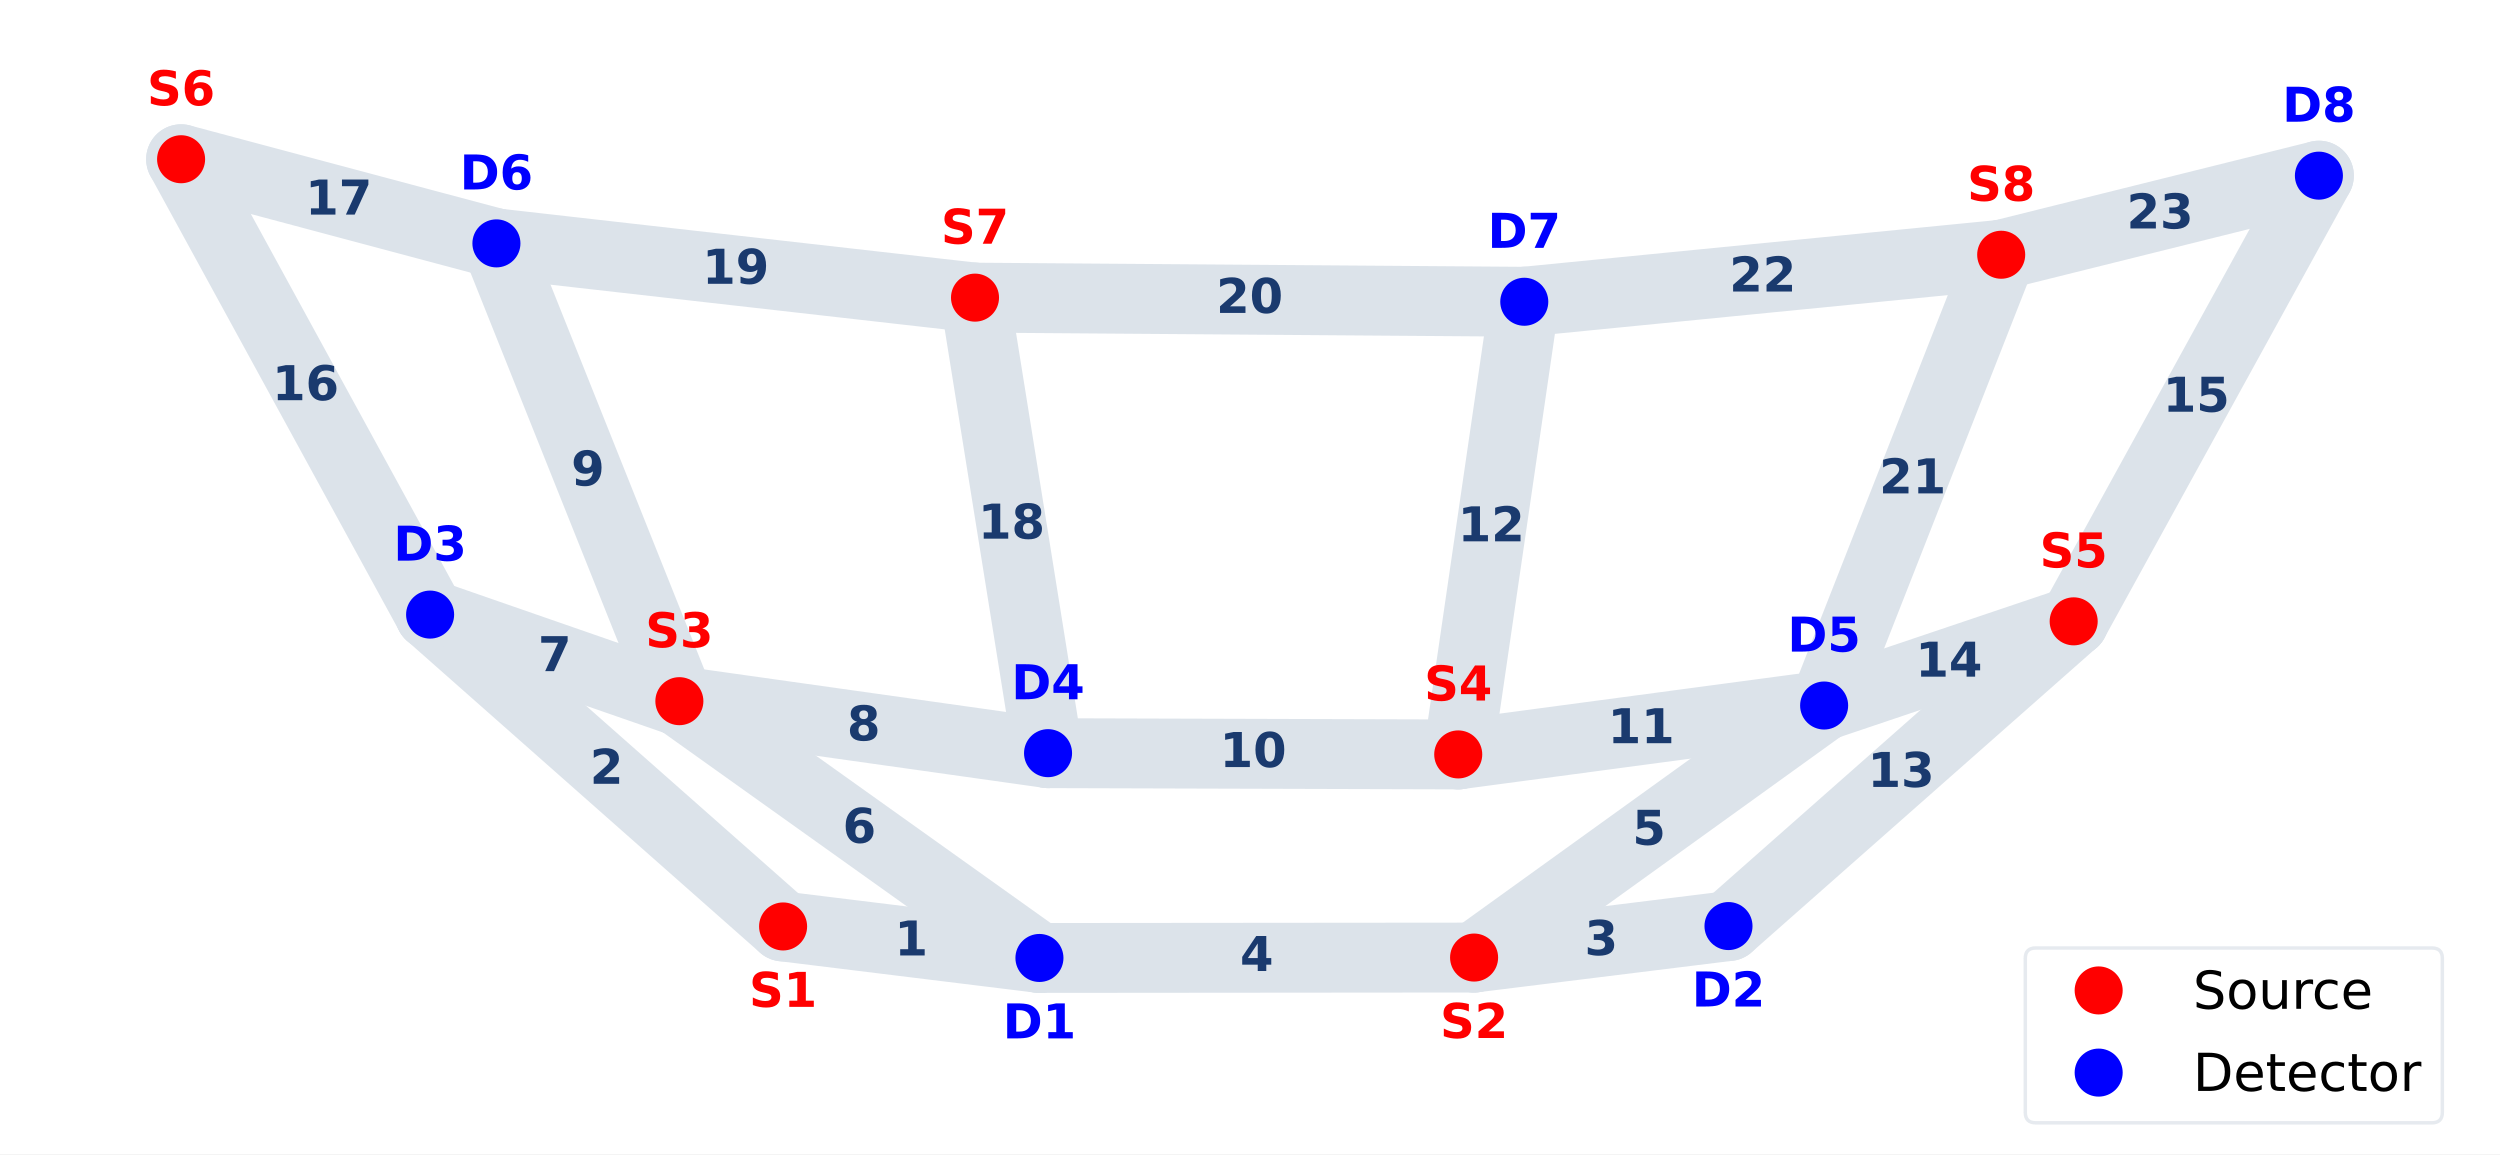
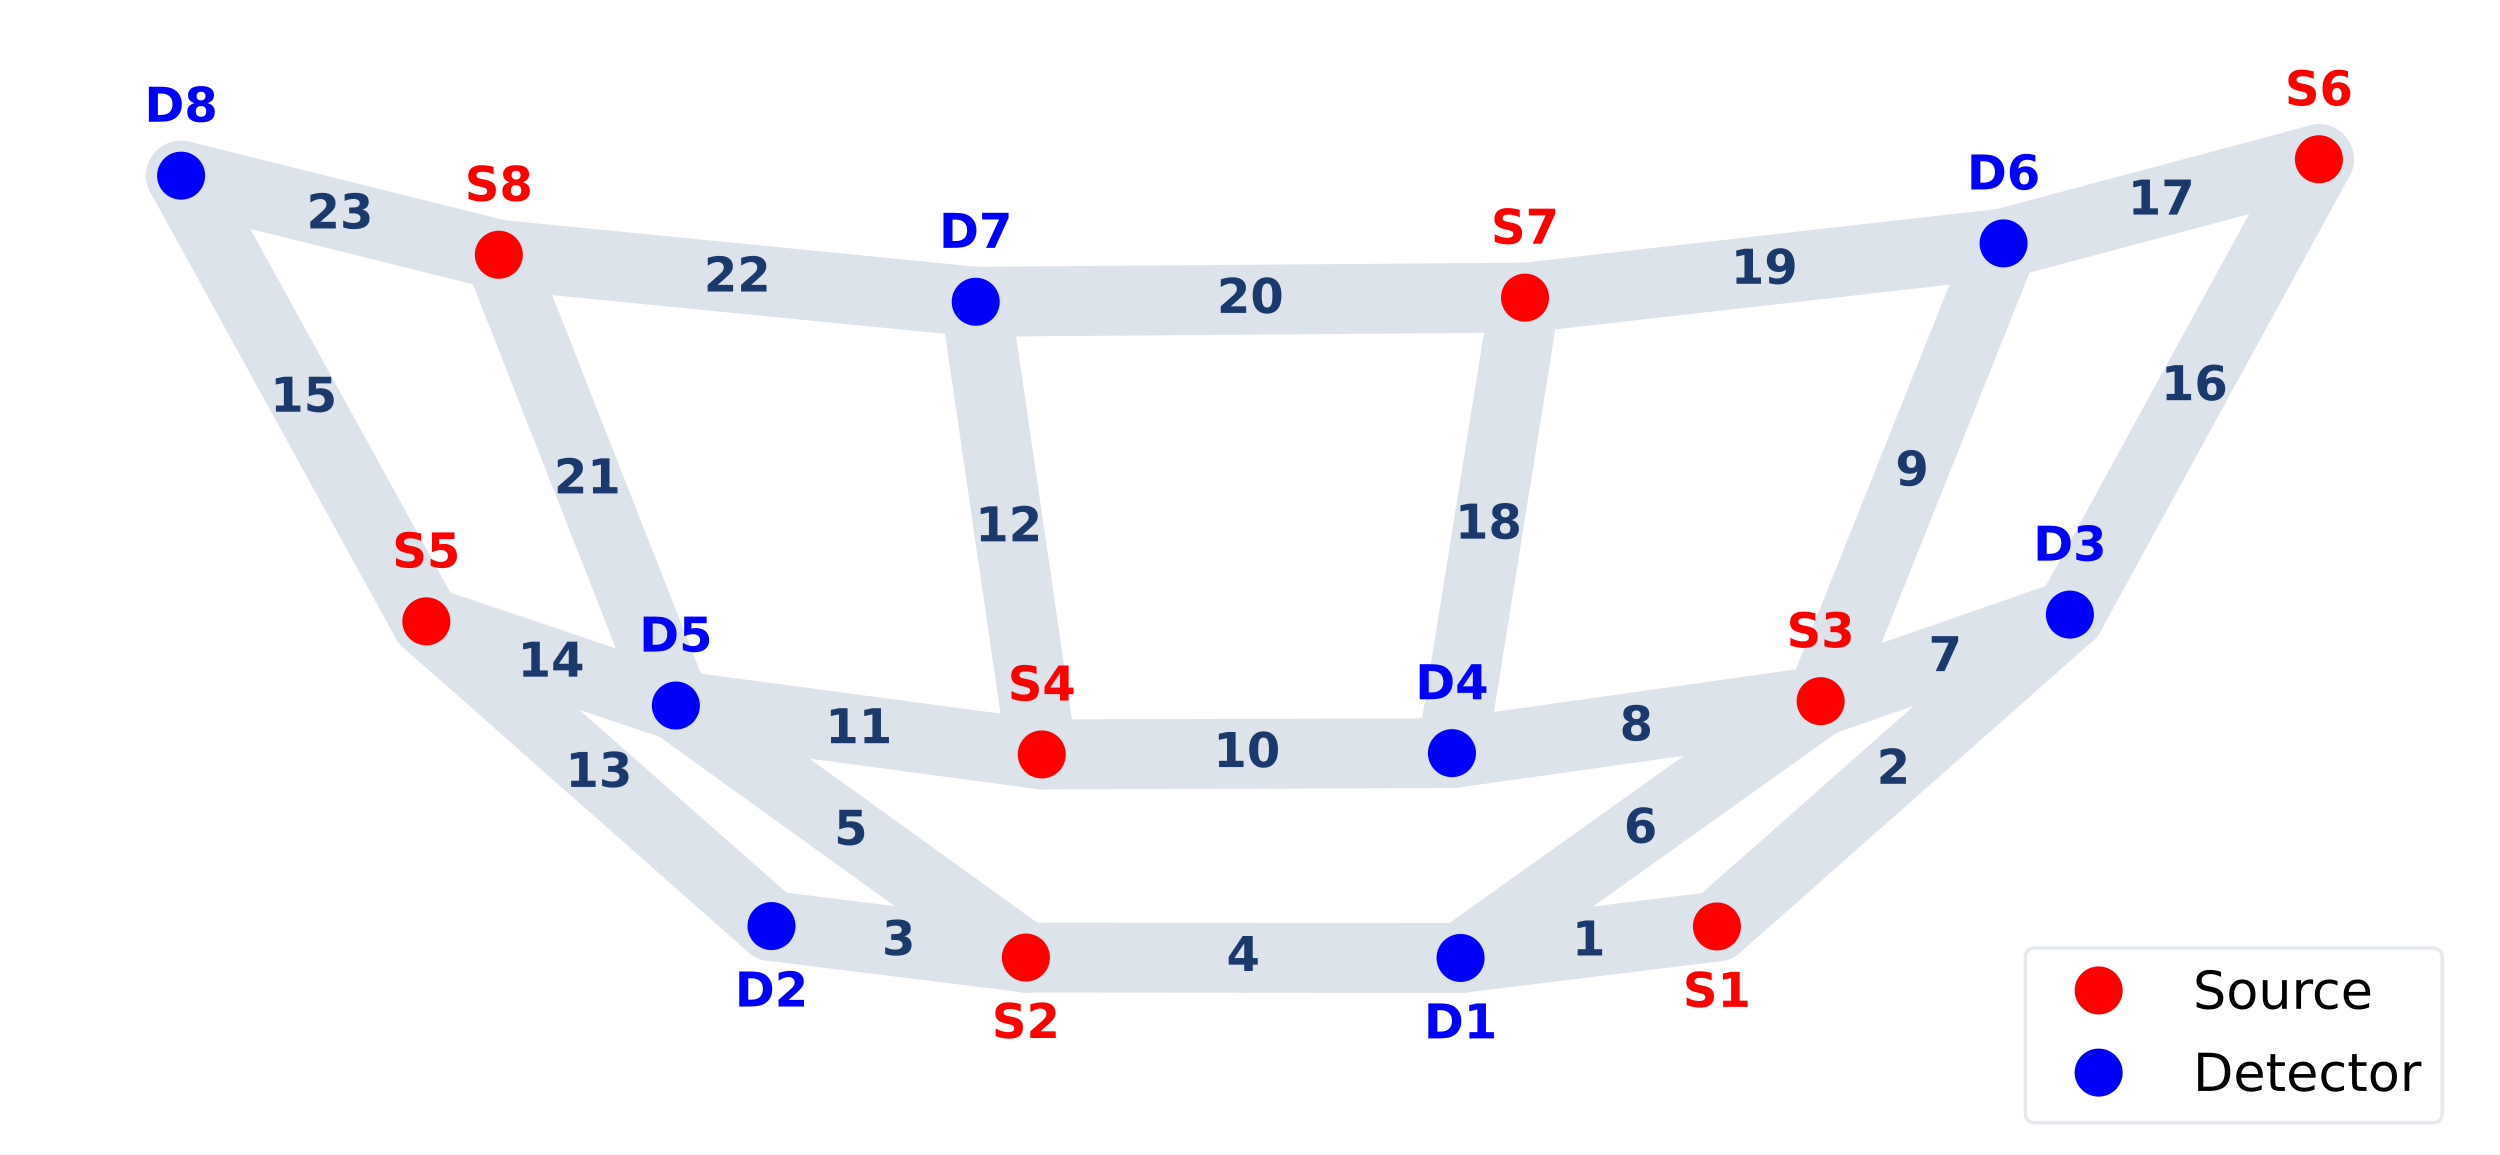
<svg xmlns="http://www.w3.org/2000/svg" xmlns:xlink="http://www.w3.org/1999/xlink" width="572.4pt" height="264.279pt" viewBox="0 0 572.4 264.279" version="1.1">
  <defs>
    <style type="text/css">*{stroke-linejoin: round; stroke-linecap: butt}</style>
  </defs>
  <g id="figure_1">
    <g id="patch_1">
      <path d="M 0 264.279  L 572.4 264.279  L 572.4 0  L 0 0  z " style="fill: #ffffff" />
    </g>
    <g id="axes_1">
      <g id="patch_2">
        <path d="M 7.2 248.596  L 565.2 248.596  L 565.2 7.2  L 7.2 7.2  z " style="fill: #ffffff" />
      </g>
      <g id="line2d_1">
-         <path d="M 179.297 212.121  L 237.99 219.336  " clip-path="url(#pbfe485ac3d)" style="fill: none; stroke: #dce3ea; stroke-width: 16; stroke-linecap: round" />
+         <path d="M 393.103 212.121  L 334.41 219.336  " clip-path="url(#p7dbd327e5b)" style="fill: none; stroke: #dce3ea; stroke-width: 16; stroke-linecap: round" />
      </g>
      <g id="line2d_2">
-         <path d="M 179.297 212.121  L 98.478 140.717  " clip-path="url(#pbfe485ac3d)" style="fill: none; stroke: #dce3ea; stroke-width: 16; stroke-linecap: round" />
+         <path d="M 393.103 212.121  L 473.922 140.717  " clip-path="url(#p7dbd327e5b)" style="fill: none; stroke: #dce3ea; stroke-width: 16; stroke-linecap: round" />
      </g>
      <g id="line2d_3">
-         <path d="M 337.508 219.243  L 395.756 212.032  " clip-path="url(#pbfe485ac3d)" style="fill: none; stroke: #dce3ea; stroke-width: 16; stroke-linecap: round" />
+         <path d="M 234.892 219.243  L 176.644 212.032  " clip-path="url(#p7dbd327e5b)" style="fill: none; stroke: #dce3ea; stroke-width: 16; stroke-linecap: round" />
      </g>
      <g id="line2d_4">
-         <path d="M 337.508 219.243  L 237.99 219.336  " clip-path="url(#pbfe485ac3d)" style="fill: none; stroke: #dce3ea; stroke-width: 16; stroke-linecap: round" />
+         <path d="M 234.892 219.243  L 334.41 219.336  " clip-path="url(#p7dbd327e5b)" style="fill: none; stroke: #dce3ea; stroke-width: 16; stroke-linecap: round" />
      </g>
      <g id="line2d_5">
-         <path d="M 337.508 219.243  L 417.653 161.535  " clip-path="url(#pbfe485ac3d)" style="fill: none; stroke: #dce3ea; stroke-width: 16; stroke-linecap: round" />
+         <path d="M 234.892 219.243  L 154.747 161.535  " clip-path="url(#p7dbd327e5b)" style="fill: none; stroke: #dce3ea; stroke-width: 16; stroke-linecap: round" />
      </g>
      <g id="line2d_6">
-         <path d="M 155.548 160.542  L 237.99 219.336  " clip-path="url(#pbfe485ac3d)" style="fill: none; stroke: #dce3ea; stroke-width: 16; stroke-linecap: round" />
+         <path d="M 416.852 160.542  L 334.41 219.336  " clip-path="url(#p7dbd327e5b)" style="fill: none; stroke: #dce3ea; stroke-width: 16; stroke-linecap: round" />
      </g>
      <g id="line2d_7">
-         <path d="M 155.548 160.542  L 98.478 140.717  " clip-path="url(#pbfe485ac3d)" style="fill: none; stroke: #dce3ea; stroke-width: 16; stroke-linecap: round" />
+         <path d="M 416.852 160.542  L 473.922 140.717  " clip-path="url(#p7dbd327e5b)" style="fill: none; stroke: #dce3ea; stroke-width: 16; stroke-linecap: round" />
      </g>
      <g id="line2d_8">
-         <path d="M 155.548 160.542  L 239.961 172.445  " clip-path="url(#pbfe485ac3d)" style="fill: none; stroke: #dce3ea; stroke-width: 16; stroke-linecap: round" />
+         <path d="M 416.852 160.542  L 332.439 172.445  " clip-path="url(#p7dbd327e5b)" style="fill: none; stroke: #dce3ea; stroke-width: 16; stroke-linecap: round" />
      </g>
      <g id="line2d_9">
-         <path d="M 155.548 160.542  L 113.66 55.726  " clip-path="url(#pbfe485ac3d)" style="fill: none; stroke: #dce3ea; stroke-width: 16; stroke-linecap: round" />
+         <path d="M 416.852 160.542  L 458.74 55.726  " clip-path="url(#p7dbd327e5b)" style="fill: none; stroke: #dce3ea; stroke-width: 16; stroke-linecap: round" />
      </g>
      <g id="line2d_10">
-         <path d="M 333.876 172.734  L 239.961 172.445  " clip-path="url(#pbfe485ac3d)" style="fill: none; stroke: #dce3ea; stroke-width: 16; stroke-linecap: round" />
+         <path d="M 238.524 172.734  L 332.439 172.445  " clip-path="url(#p7dbd327e5b)" style="fill: none; stroke: #dce3ea; stroke-width: 16; stroke-linecap: round" />
      </g>
      <g id="line2d_11">
-         <path d="M 333.876 172.734  L 417.653 161.535  " clip-path="url(#pbfe485ac3d)" style="fill: none; stroke: #dce3ea; stroke-width: 16; stroke-linecap: round" />
+         <path d="M 238.524 172.734  L 154.747 161.535  " clip-path="url(#p7dbd327e5b)" style="fill: none; stroke: #dce3ea; stroke-width: 16; stroke-linecap: round" />
      </g>
      <g id="line2d_12">
-         <path d="M 333.876 172.734  L 348.999 69.092  " clip-path="url(#pbfe485ac3d)" style="fill: none; stroke: #dce3ea; stroke-width: 16; stroke-linecap: round" />
+         <path d="M 238.524 172.734  L 223.401 69.092  " clip-path="url(#p7dbd327e5b)" style="fill: none; stroke: #dce3ea; stroke-width: 16; stroke-linecap: round" />
      </g>
      <g id="line2d_13">
-         <path d="M 474.789 142.263  L 395.756 212.032  " clip-path="url(#pbfe485ac3d)" style="fill: none; stroke: #dce3ea; stroke-width: 16; stroke-linecap: round" />
+         <path d="M 97.611 142.263  L 176.644 212.032  " clip-path="url(#p7dbd327e5b)" style="fill: none; stroke: #dce3ea; stroke-width: 16; stroke-linecap: round" />
      </g>
      <g id="line2d_14">
-         <path d="M 474.789 142.263  L 417.653 161.535  " clip-path="url(#pbfe485ac3d)" style="fill: none; stroke: #dce3ea; stroke-width: 16; stroke-linecap: round" />
+         <path d="M 97.611 142.263  L 154.747 161.535  " clip-path="url(#p7dbd327e5b)" style="fill: none; stroke: #dce3ea; stroke-width: 16; stroke-linecap: round" />
      </g>
      <g id="line2d_15">
-         <path d="M 474.789 142.263  L 530.937 40.218  " clip-path="url(#pbfe485ac3d)" style="fill: none; stroke: #dce3ea; stroke-width: 16; stroke-linecap: round" />
+         <path d="M 97.611 142.263  L 41.463 40.218  " clip-path="url(#p7dbd327e5b)" style="fill: none; stroke: #dce3ea; stroke-width: 16; stroke-linecap: round" />
      </g>
      <g id="line2d_16">
-         <path d="M 41.463 36.46  L 98.478 140.717  " clip-path="url(#pbfe485ac3d)" style="fill: none; stroke: #dce3ea; stroke-width: 16; stroke-linecap: round" />
+         <path d="M 530.937 36.46  L 473.922 140.717  " clip-path="url(#p7dbd327e5b)" style="fill: none; stroke: #dce3ea; stroke-width: 16; stroke-linecap: round" />
      </g>
      <g id="line2d_17">
-         <path d="M 41.463 36.46  L 113.66 55.726  " clip-path="url(#pbfe485ac3d)" style="fill: none; stroke: #dce3ea; stroke-width: 16; stroke-linecap: round" />
+         <path d="M 530.937 36.46  L 458.74 55.726  " clip-path="url(#p7dbd327e5b)" style="fill: none; stroke: #dce3ea; stroke-width: 16; stroke-linecap: round" />
      </g>
      <g id="line2d_18">
-         <path d="M 223.238 68.147  L 239.961 172.445  " clip-path="url(#pbfe485ac3d)" style="fill: none; stroke: #dce3ea; stroke-width: 16; stroke-linecap: round" />
+         <path d="M 349.162 68.147  L 332.439 172.445  " clip-path="url(#p7dbd327e5b)" style="fill: none; stroke: #dce3ea; stroke-width: 16; stroke-linecap: round" />
      </g>
      <g id="line2d_19">
-         <path d="M 223.238 68.147  L 113.66 55.726  " clip-path="url(#pbfe485ac3d)" style="fill: none; stroke: #dce3ea; stroke-width: 16; stroke-linecap: round" />
+         <path d="M 349.162 68.147  L 458.74 55.726  " clip-path="url(#p7dbd327e5b)" style="fill: none; stroke: #dce3ea; stroke-width: 16; stroke-linecap: round" />
      </g>
      <g id="line2d_20">
-         <path d="M 223.238 68.147  L 348.999 69.092  " clip-path="url(#pbfe485ac3d)" style="fill: none; stroke: #dce3ea; stroke-width: 16; stroke-linecap: round" />
+         <path d="M 349.162 68.147  L 223.401 69.092  " clip-path="url(#p7dbd327e5b)" style="fill: none; stroke: #dce3ea; stroke-width: 16; stroke-linecap: round" />
      </g>
      <g id="line2d_21">
-         <path d="M 458.192 58.327  L 417.653 161.535  " clip-path="url(#pbfe485ac3d)" style="fill: none; stroke: #dce3ea; stroke-width: 16; stroke-linecap: round" />
+         <path d="M 114.208 58.327  L 154.747 161.535  " clip-path="url(#p7dbd327e5b)" style="fill: none; stroke: #dce3ea; stroke-width: 16; stroke-linecap: round" />
      </g>
      <g id="line2d_22">
-         <path d="M 458.192 58.327  L 348.999 69.092  " clip-path="url(#pbfe485ac3d)" style="fill: none; stroke: #dce3ea; stroke-width: 16; stroke-linecap: round" />
+         <path d="M 114.208 58.327  L 223.401 69.092  " clip-path="url(#p7dbd327e5b)" style="fill: none; stroke: #dce3ea; stroke-width: 16; stroke-linecap: round" />
      </g>
      <g id="line2d_23">
-         <path d="M 458.192 58.327  L 530.937 40.218  " clip-path="url(#pbfe485ac3d)" style="fill: none; stroke: #dce3ea; stroke-width: 16; stroke-linecap: round" />
+         <path d="M 114.208 58.327  L 41.463 40.218  " clip-path="url(#p7dbd327e5b)" style="fill: none; stroke: #dce3ea; stroke-width: 16; stroke-linecap: round" />
      </g>
      <g id="matplotlib.axis_1" />
      <g id="matplotlib.axis_2" />
      <g id="text_1">
-         <g style="fill: #1a3a6e" transform="translate(204.8167 218.7634) scale(0.11 -0.11)">
+         <g style="fill: #1a3a6e" transform="translate(359.9297 218.7634) scale(0.11 -0.11)">
          <defs>
            <path id="DejaVuSans-Bold-31" d="M 750 831  L 1813 831  L 1813 3847  L 722 3622  L 722 4441  L 1806 4666  L 2950 4666  L 2950 831  L 4013 831  L 4013 0  L 750 0  L 750 831  z " transform="scale(0.015625)" />
          </defs>
          <use xlink:href="#DejaVuSans-Bold-31" />
        </g>
      </g>
      <g id="text_2">
-         <g style="fill: #1a3a6e" transform="translate(135.0605 179.4543) scale(0.11 -0.11)">
+         <g style="fill: #1a3a6e" transform="translate(429.6859 179.4543) scale(0.11 -0.11)">
          <defs>
            <path id="DejaVuSans-Bold-32" d="M 1844 884  L 3897 884  L 3897 0  L 506 0  L 506 884  L 2209 2388  Q 2438 2594 2547 2791  Q 2656 2988 2656 3200  Q 2656 3528 2436 3728  Q 2216 3928 1850 3928  Q 1569 3928 1234 3808  Q 900 3688 519 3450  L 519 4475  Q 925 4609 1322 4679  Q 1719 4750 2100 4750  Q 2938 4750 3402 4381  Q 3866 4013 3866 3353  Q 3866 2972 3669 2642  Q 3472 2313 2841 1759  L 1844 884  z " transform="scale(0.015625)" />
          </defs>
          <use xlink:href="#DejaVuSans-Bold-32" />
        </g>
      </g>
      <g id="text_3">
-         <g style="fill: #1a3a6e" transform="translate(362.8053 218.6726) scale(0.11 -0.11)">
+         <g style="fill: #1a3a6e" transform="translate(201.9411 218.6726) scale(0.11 -0.11)">
          <defs>
            <path id="DejaVuSans-Bold-33" d="M 2981 2516  Q 3453 2394 3698 2092  Q 3944 1791 3944 1325  Q 3944 631 3412 270  Q 2881 -91 1863 -91  Q 1503 -91 1142 -33  Q 781 25 428 141  L 428 1069  Q 766 900 1098 814  Q 1431 728 1753 728  Q 2231 728 2486 893  Q 2741 1059 2741 1369  Q 2741 1688 2480 1852  Q 2219 2016 1709 2016  L 1228 2016  L 1228 2791  L 1734 2791  Q 2188 2791 2409 2933  Q 2631 3075 2631 3366  Q 2631 3634 2415 3781  Q 2200 3928 1806 3928  Q 1516 3928 1219 3862  Q 922 3797 628 3669  L 628 4550  Q 984 4650 1334 4700  Q 1684 4750 2022 4750  Q 2931 4750 3382 4451  Q 3834 4153 3834 3553  Q 3834 3144 3618 2883  Q 3403 2622 2981 2516  z " transform="scale(0.015625)" />
          </defs>
          <use xlink:href="#DejaVuSans-Bold-33" />
        </g>
      </g>
      <g id="text_4">
-         <g style="fill: #1a3a6e" transform="translate(283.9221 222.3245) scale(0.11 -0.11)">
+         <g style="fill: #1a3a6e" transform="translate(280.8243 222.3245) scale(0.11 -0.11)">
          <defs>
            <path id="DejaVuSans-Bold-34" d="M 2356 3675  L 1038 1722  L 2356 1722  L 2356 3675  z M 2156 4666  L 3494 4666  L 3494 1722  L 4159 1722  L 4159 850  L 3494 850  L 3494 0  L 2356 0  L 2356 850  L 288 850  L 288 1881  L 2156 4666  z " transform="scale(0.015625)" />
          </defs>
          <use xlink:href="#DejaVuSans-Bold-34" />
        </g>
      </g>
      <g id="text_5">
-         <g style="fill: #1a3a6e" transform="translate(373.7535 193.4245) scale(0.11 -0.11)">
+         <g style="fill: #1a3a6e" transform="translate(190.9929 193.4245) scale(0.11 -0.11)">
          <defs>
            <path id="DejaVuSans-Bold-35" d="M 678 4666  L 3669 4666  L 3669 3781  L 1638 3781  L 1638 3059  Q 1775 3097 1914 3117  Q 2053 3138 2203 3138  Q 3056 3138 3531 2711  Q 4006 2284 4006 1522  Q 4006 766 3489 337  Q 2972 -91 2053 -91  Q 1656 -91 1267 -14  Q 878 63 494 219  L 494 1166  Q 875 947 1217 837  Q 1559 728 1863 728  Q 2300 728 2551 942  Q 2803 1156 2803 1522  Q 2803 1891 2551 2103  Q 2300 2316 1863 2316  Q 1603 2316 1309 2248  Q 1016 2181 678 2041  L 678 4666  z " transform="scale(0.015625)" />
          </defs>
          <use xlink:href="#DejaVuSans-Bold-35" />
        </g>
      </g>
      <g id="text_6">
-         <g style="fill: #1a3a6e" transform="translate(192.9421 192.9742) scale(0.11 -0.11)">
+         <g style="fill: #1a3a6e" transform="translate(371.8043 192.9742) scale(0.11 -0.11)">
          <defs>
            <path id="DejaVuSans-Bold-36" d="M 2316 2303  Q 2000 2303 1842 2098  Q 1684 1894 1684 1484  Q 1684 1075 1842 870  Q 2000 666 2316 666  Q 2634 666 2792 870  Q 2950 1075 2950 1484  Q 2950 1894 2792 2098  Q 2634 2303 2316 2303  z M 3803 4544  L 3803 3681  Q 3506 3822 3243 3889  Q 2981 3956 2731 3956  Q 2194 3956 1894 3657  Q 1594 3359 1544 2772  Q 1750 2925 1990 3001  Q 2231 3078 2516 3078  Q 3231 3078 3670 2659  Q 4109 2241 4109 1563  Q 4109 813 3618 361  Q 3128 -91 2303 -91  Q 1394 -91 895 523  Q 397 1138 397 2266  Q 397 3422 980 4083  Q 1563 4744 2578 4744  Q 2900 4744 3203 4694  Q 3506 4644 3803 4544  z " transform="scale(0.015625)" />
          </defs>
          <use xlink:href="#DejaVuSans-Bold-36" />
        </g>
      </g>
      <g id="text_7">
-         <g style="fill: #1a3a6e" transform="translate(123.1859 153.6651) scale(0.11 -0.11)">
+         <g style="fill: #1a3a6e" transform="translate(441.5605 153.6651) scale(0.11 -0.11)">
          <defs>
            <path id="DejaVuSans-Bold-37" d="M 428 4666  L 3944 4666  L 3944 3988  L 2125 0  L 953 0  L 2675 3781  L 428 3781  L 428 4666  z " transform="scale(0.015625)" />
          </defs>
          <use xlink:href="#DejaVuSans-Bold-37" />
        </g>
      </g>
      <g id="text_8">
-         <g style="fill: #1a3a6e" transform="translate(193.9278 169.5289) scale(0.11 -0.11)">
+         <g style="fill: #1a3a6e" transform="translate(370.8186 169.5289) scale(0.11 -0.11)">
          <defs>
            <path id="DejaVuSans-Bold-38" d="M 2228 2088  Q 1891 2088 1709 1903  Q 1528 1719 1528 1375  Q 1528 1031 1709 848  Q 1891 666 2228 666  Q 2563 666 2741 848  Q 2919 1031 2919 1375  Q 2919 1722 2741 1905  Q 2563 2088 2228 2088  z M 1350 2484  Q 925 2613 709 2878  Q 494 3144 494 3541  Q 494 4131 934 4440  Q 1375 4750 2228 4750  Q 3075 4750 3515 4442  Q 3956 4134 3956 3541  Q 3956 3144 3739 2878  Q 3522 2613 3097 2484  Q 3572 2353 3814 2058  Q 4056 1763 4056 1313  Q 4056 619 3595 264  Q 3134 -91 2228 -91  Q 1319 -91 855 264  Q 391 619 391 1313  Q 391 1763 633 2058  Q 875 2353 1350 2484  z M 1631 3419  Q 1631 3141 1786 2991  Q 1941 2841 2228 2841  Q 2509 2841 2662 2991  Q 2816 3141 2816 3419  Q 2816 3697 2662 3845  Q 2509 3994 2228 3994  Q 1941 3994 1786 3844  Q 1631 3694 1631 3419  z " transform="scale(0.015625)" />
          </defs>
          <use xlink:href="#DejaVuSans-Bold-38" />
        </g>
      </g>
      <g id="text_9">
-         <g style="fill: #1a3a6e" transform="translate(130.7768 111.1692) scale(0.11 -0.11)">
+         <g style="fill: #1a3a6e" transform="translate(433.9696 111.1692) scale(0.11 -0.11)">
          <defs>
            <path id="DejaVuSans-Bold-39" d="M 641 103  L 641 966  Q 928 831 1190 764  Q 1453 697 1709 697  Q 2247 697 2547 995  Q 2847 1294 2900 1881  Q 2688 1725 2447 1647  Q 2206 1569 1925 1569  Q 1209 1569 770 1986  Q 331 2403 331 3084  Q 331 3838 820 4291  Q 1309 4744 2131 4744  Q 3044 4744 3544 4128  Q 4044 3513 4044 2388  Q 4044 1231 3459 570  Q 2875 -91 1856 -91  Q 1528 -91 1228 -42  Q 928 6 641 103  z M 2125 2350  Q 2441 2350 2600 2554  Q 2759 2759 2759 3169  Q 2759 3575 2600 3781  Q 2441 3988 2125 3988  Q 1809 3988 1650 3781  Q 1491 3575 1491 3169  Q 1491 2759 1650 2554  Q 1809 2350 2125 2350  z " transform="scale(0.015625)" />
          </defs>
          <use xlink:href="#DejaVuSans-Bold-39" />
        </g>
      </g>
      <g id="text_10">
-         <g style="fill: #1a3a6e" transform="translate(279.2653 175.6246) scale(0.11 -0.11)">
+         <g style="fill: #1a3a6e" transform="translate(277.8275 175.6246) scale(0.11 -0.11)">
          <defs>
            <path id="DejaVuSans-Bold-30" d="M 2944 2338  Q 2944 3213 2780 3570  Q 2616 3928 2228 3928  Q 1841 3928 1675 3570  Q 1509 3213 1509 2338  Q 1509 1453 1675 1090  Q 1841 728 2228 728  Q 2613 728 2778 1090  Q 2944 1453 2944 2338  z M 4147 2328  Q 4147 1169 3647 539  Q 3147 -91 2228 -91  Q 1306 -91 806 539  Q 306 1169 306 2328  Q 306 3491 806 4120  Q 1306 4750 2228 4750  Q 3147 4750 3647 4120  Q 4147 3491 4147 2328  z " transform="scale(0.015625)" />
          </defs>
          <use xlink:href="#DejaVuSans-Bold-31" />
          <use xlink:href="#DejaVuSans-Bold-30" transform="translate(69.58008 0)" />
        </g>
      </g>
      <g id="text_11">
-         <g style="fill: #1a3a6e" transform="translate(368.1109 170.1699) scale(0.11 -0.11)">
+         <g style="fill: #1a3a6e" transform="translate(188.9819 170.1699) scale(0.11 -0.11)">
          <use xlink:href="#DejaVuSans-Bold-31" />
          <use xlink:href="#DejaVuSans-Bold-31" transform="translate(69.58008 0)" />
        </g>
      </g>
      <g id="text_12">
-         <g style="fill: #1a3a6e" transform="translate(333.784 123.948) scale(0.11 -0.11)">
+         <g style="fill: #1a3a6e" transform="translate(223.3088 123.948) scale(0.11 -0.11)">
          <use xlink:href="#DejaVuSans-Bold-31" />
          <use xlink:href="#DejaVuSans-Bold-32" transform="translate(69.58008 0)" />
        </g>
      </g>
      <g id="text_13">
-         <g style="fill: #1a3a6e" transform="translate(427.6193 180.1825) scale(0.11 -0.11)">
+         <g style="fill: #1a3a6e" transform="translate(129.4735 180.1825) scale(0.11 -0.11)">
          <use xlink:href="#DejaVuSans-Bold-31" />
          <use xlink:href="#DejaVuSans-Bold-33" transform="translate(69.58008 0)" />
        </g>
      </g>
      <g id="text_14">
-         <g style="fill: #1a3a6e" transform="translate(438.5675 154.9343) scale(0.11 -0.11)">
+         <g style="fill: #1a3a6e" transform="translate(118.5253 154.9343) scale(0.11 -0.11)">
          <use xlink:href="#DejaVuSans-Bold-31" />
          <use xlink:href="#DejaVuSans-Bold-34" transform="translate(69.58008 0)" />
        </g>
      </g>
      <g id="text_15">
-         <g style="fill: #1a3a6e" transform="translate(495.2096 94.27538) scale(0.11 -0.11)">
+         <g style="fill: #1a3a6e" transform="translate(61.88325 94.27538) scale(0.11 -0.11)">
          <use xlink:href="#DejaVuSans-Bold-31" />
          <use xlink:href="#DejaVuSans-Bold-35" transform="translate(69.58008 0)" />
        </g>
      </g>
      <g id="text_16">
-         <g style="fill: #1a3a6e" transform="translate(62.3168 91.62401) scale(0.11 -0.11)">
+         <g style="fill: #1a3a6e" transform="translate(494.776 91.62401) scale(0.11 -0.11)">
          <use xlink:href="#DejaVuSans-Bold-31" />
          <use xlink:href="#DejaVuSans-Bold-36" transform="translate(69.58008 0)" />
        </g>
      </g>
      <g id="text_17">
-         <g style="fill: #1a3a6e" transform="translate(69.90774 49.12811) scale(0.11 -0.11)">
+         <g style="fill: #1a3a6e" transform="translate(487.1851 49.12811) scale(0.11 -0.11)">
          <use xlink:href="#DejaVuSans-Bold-31" />
          <use xlink:href="#DejaVuSans-Bold-37" transform="translate(69.58008 0)" />
        </g>
      </g>
      <g id="text_18">
-         <g style="fill: #1a3a6e" transform="translate(223.9461 123.331) scale(0.11 -0.11)">
+         <g style="fill: #1a3a6e" transform="translate(333.1467 123.331) scale(0.11 -0.11)">
          <use xlink:href="#DejaVuSans-Bold-31" />
          <use xlink:href="#DejaVuSans-Bold-38" transform="translate(69.58008 0)" />
        </g>
      </g>
      <g id="text_19">
-         <g style="fill: #1a3a6e" transform="translate(160.7952 64.97143) scale(0.11 -0.11)">
+         <g style="fill: #1a3a6e" transform="translate(396.2976 64.97143) scale(0.11 -0.11)">
          <use xlink:href="#DejaVuSans-Bold-31" />
          <use xlink:href="#DejaVuSans-Bold-39" transform="translate(69.58008 0)" />
        </g>
      </g>
      <g id="text_20">
-         <g style="fill: #1a3a6e" transform="translate(278.4649 71.6545) scale(0.11 -0.11)">
+         <g style="fill: #1a3a6e" transform="translate(278.6279 71.6545) scale(0.11 -0.11)">
          <use xlink:href="#DejaVuSans-Bold-32" />
          <use xlink:href="#DejaVuSans-Bold-30" transform="translate(69.58008 0)" />
        </g>
      </g>
      <g id="text_21">
-         <g style="fill: #1a3a6e" transform="translate(430.2688 112.9665) scale(0.11 -0.11)">
+         <g style="fill: #1a3a6e" transform="translate(126.824 112.9665) scale(0.11 -0.11)">
          <use xlink:href="#DejaVuSans-Bold-32" />
          <use xlink:href="#DejaVuSans-Bold-31" transform="translate(69.58008 0)" />
        </g>
      </g>
      <g id="text_22">
-         <g style="fill: #1a3a6e" transform="translate(395.9419 66.74457) scale(0.11 -0.11)">
+         <g style="fill: #1a3a6e" transform="translate(161.1509 66.74457) scale(0.11 -0.11)">
          <use xlink:href="#DejaVuSans-Bold-32" />
          <use xlink:href="#DejaVuSans-Bold-32" transform="translate(69.58008 0)" />
        </g>
      </g>
      <g id="text_23">
-         <g style="fill: #1a3a6e" transform="translate(486.9109 52.30752) scale(0.11 -0.11)">
+         <g style="fill: #1a3a6e" transform="translate(70.18195 52.30752) scale(0.11 -0.11)">
          <use xlink:href="#DejaVuSans-Bold-32" />
          <use xlink:href="#DejaVuSans-Bold-33" transform="translate(69.58008 0)" />
        </g>
      </g>
      <g id="line2d_24">
        <defs>
-           <path id="ma030d2df52" d="M 0 5.5  C 1.459 5.5 2.858 4.92 3.889 3.889  C 4.92 2.858 5.5 1.459 5.5 0  C 5.5 -1.459 4.92 -2.858 3.889 -3.889  C 2.858 -4.92 1.459 -5.5 0 -5.5  C -1.459 -5.5 -2.858 -4.92 -3.889 -3.889  C -4.92 -2.858 -5.5 -1.459 -5.5 0  C -5.5 1.459 -4.92 2.858 -3.889 3.889  C -2.858 4.92 -1.459 5.5 0 5.5  z " />
+           <path id="m492555d036" d="M 0 5.5  C 1.459 5.5 2.858 4.92 3.889 3.889  C 4.92 2.858 5.5 1.459 5.5 0  C 5.5 -1.459 4.92 -2.858 3.889 -3.889  C 2.858 -4.92 1.459 -5.5 0 -5.5  C -1.459 -5.5 -2.858 -4.92 -3.889 -3.889  C -4.92 -2.858 -5.5 -1.459 -5.5 0  C -5.5 1.459 -4.92 2.858 -3.889 3.889  C -2.858 4.92 -1.459 5.5 0 5.5  z " />
        </defs>
-         <g clip-path="url(#pbfe485ac3d)">
-           <use xlink:href="#ma030d2df52" x="179.297" y="212.121" style="fill: #ff0000" />
+         <g clip-path="url(#p7dbd327e5b)">
+           <use xlink:href="#m492555d036" x="393.103" y="212.121" style="fill: #ff0000" />
        </g>
      </g>
      <g id="line2d_25">
        <defs>
-           <path id="m1e78c54a12" d="M 0 5.5  C 1.459 5.5 2.858 4.92 3.889 3.889  C 4.92 2.858 5.5 1.459 5.5 0  C 5.5 -1.459 4.92 -2.858 3.889 -3.889  C 2.858 -4.92 1.459 -5.5 0 -5.5  C -1.459 -5.5 -2.858 -4.92 -3.889 -3.889  C -4.92 -2.858 -5.5 -1.459 -5.5 0  C -5.5 1.459 -4.92 2.858 -3.889 3.889  C -2.858 4.92 -1.459 5.5 0 5.5  z " />
+           <path id="md49e89ca09" d="M 0 5.5  C 1.459 5.5 2.858 4.92 3.889 3.889  C 4.92 2.858 5.5 1.459 5.5 0  C 5.5 -1.459 4.92 -2.858 3.889 -3.889  C 2.858 -4.92 1.459 -5.5 0 -5.5  C -1.459 -5.5 -2.858 -4.92 -3.889 -3.889  C -4.92 -2.858 -5.5 -1.459 -5.5 0  C -5.5 1.459 -4.92 2.858 -3.889 3.889  C -2.858 4.92 -1.459 5.5 0 5.5  z " />
        </defs>
-         <g clip-path="url(#pbfe485ac3d)">
-           <use xlink:href="#m1e78c54a12" x="395.756" y="212.032" style="fill: #0000ff" />
+         <g clip-path="url(#p7dbd327e5b)">
+           <use xlink:href="#md49e89ca09" x="176.644" y="212.032" style="fill: #0000ff" />
        </g>
      </g>
      <g id="line2d_26">
-         <g clip-path="url(#pbfe485ac3d)">
-           <use xlink:href="#ma030d2df52" x="337.508" y="219.243" style="fill: #ff0000" />
+         <g clip-path="url(#p7dbd327e5b)">
+           <use xlink:href="#m492555d036" x="234.892" y="219.243" style="fill: #ff0000" />
        </g>
      </g>
      <g id="line2d_27">
-         <g clip-path="url(#pbfe485ac3d)">
-           <use xlink:href="#ma030d2df52" x="155.548" y="160.542" style="fill: #ff0000" />
+         <g clip-path="url(#p7dbd327e5b)">
+           <use xlink:href="#m492555d036" x="416.852" y="160.542" style="fill: #ff0000" />
        </g>
      </g>
      <g id="line2d_28">
-         <g clip-path="url(#pbfe485ac3d)">
-           <use xlink:href="#ma030d2df52" x="333.876" y="172.734" style="fill: #ff0000" />
+         <g clip-path="url(#p7dbd327e5b)">
+           <use xlink:href="#m492555d036" x="238.524" y="172.734" style="fill: #ff0000" />
        </g>
      </g>
      <g id="line2d_29">
-         <g clip-path="url(#pbfe485ac3d)">
-           <use xlink:href="#ma030d2df52" x="474.789" y="142.263" style="fill: #ff0000" />
+         <g clip-path="url(#p7dbd327e5b)">
+           <use xlink:href="#m492555d036" x="97.611" y="142.263" style="fill: #ff0000" />
        </g>
      </g>
      <g id="line2d_30">
-         <g clip-path="url(#pbfe485ac3d)">
-           <use xlink:href="#ma030d2df52" x="41.463" y="36.46" style="fill: #ff0000" />
+         <g clip-path="url(#p7dbd327e5b)">
+           <use xlink:href="#m492555d036" x="530.937" y="36.46" style="fill: #ff0000" />
        </g>
      </g>
      <g id="line2d_31">
-         <g clip-path="url(#pbfe485ac3d)">
-           <use xlink:href="#ma030d2df52" x="223.238" y="68.147" style="fill: #ff0000" />
+         <g clip-path="url(#p7dbd327e5b)">
+           <use xlink:href="#m492555d036" x="349.162" y="68.147" style="fill: #ff0000" />
        </g>
      </g>
      <g id="line2d_32">
-         <g clip-path="url(#pbfe485ac3d)">
-           <use xlink:href="#ma030d2df52" x="458.192" y="58.327" style="fill: #ff0000" />
+         <g clip-path="url(#p7dbd327e5b)">
+           <use xlink:href="#m492555d036" x="114.208" y="58.327" style="fill: #ff0000" />
        </g>
      </g>
      <g id="line2d_33">
-         <g clip-path="url(#pbfe485ac3d)">
-           <use xlink:href="#m1e78c54a12" x="237.99" y="219.336" style="fill: #0000ff" />
+         <g clip-path="url(#p7dbd327e5b)">
+           <use xlink:href="#md49e89ca09" x="334.41" y="219.336" style="fill: #0000ff" />
        </g>
      </g>
      <g id="line2d_34">
-         <g clip-path="url(#pbfe485ac3d)">
-           <use xlink:href="#m1e78c54a12" x="98.478" y="140.717" style="fill: #0000ff" />
+         <g clip-path="url(#p7dbd327e5b)">
+           <use xlink:href="#md49e89ca09" x="473.922" y="140.717" style="fill: #0000ff" />
        </g>
      </g>
      <g id="line2d_35">
-         <g clip-path="url(#pbfe485ac3d)">
-           <use xlink:href="#m1e78c54a12" x="239.961" y="172.445" style="fill: #0000ff" />
+         <g clip-path="url(#p7dbd327e5b)">
+           <use xlink:href="#md49e89ca09" x="332.439" y="172.445" style="fill: #0000ff" />
        </g>
      </g>
      <g id="line2d_36">
-         <g clip-path="url(#pbfe485ac3d)">
-           <use xlink:href="#m1e78c54a12" x="417.653" y="161.535" style="fill: #0000ff" />
+         <g clip-path="url(#p7dbd327e5b)">
+           <use xlink:href="#md49e89ca09" x="154.747" y="161.535" style="fill: #0000ff" />
        </g>
      </g>
      <g id="line2d_37">
-         <g clip-path="url(#pbfe485ac3d)">
-           <use xlink:href="#m1e78c54a12" x="113.66" y="55.726" style="fill: #0000ff" />
+         <g clip-path="url(#p7dbd327e5b)">
+           <use xlink:href="#md49e89ca09" x="458.74" y="55.726" style="fill: #0000ff" />
        </g>
      </g>
      <g id="line2d_38">
-         <g clip-path="url(#pbfe485ac3d)">
-           <use xlink:href="#m1e78c54a12" x="348.999" y="69.092" style="fill: #0000ff" />
+         <g clip-path="url(#p7dbd327e5b)">
+           <use xlink:href="#md49e89ca09" x="223.401" y="69.092" style="fill: #0000ff" />
        </g>
      </g>
      <g id="line2d_39">
-         <g clip-path="url(#pbfe485ac3d)">
-           <use xlink:href="#m1e78c54a12" x="530.937" y="40.218" style="fill: #0000ff" />
+         <g clip-path="url(#p7dbd327e5b)">
+           <use xlink:href="#md49e89ca09" x="41.463" y="40.218" style="fill: #0000ff" />
        </g>
      </g>
      <g id="text_24">
-         <g style="fill: #ff0000" transform="translate(171.5093 230.5371) scale(0.11 -0.11)">
+         <g style="fill: #ff0000" transform="translate(385.3154 230.5371) scale(0.11 -0.11)">
          <defs>
            <path id="DejaVuSans-Bold-53" d="M 3834 4519  L 3834 3531  Q 3450 3703 3084 3790  Q 2719 3878 2394 3878  Q 1963 3878 1756 3759  Q 1550 3641 1550 3391  Q 1550 3203 1689 3098  Q 1828 2994 2194 2919  L 2706 2816  Q 3484 2659 3812 2340  Q 4141 2022 4141 1434  Q 4141 663 3683 286  Q 3225 -91 2284 -91  Q 1841 -91 1394 -6  Q 947 78 500 244  L 500 1259  Q 947 1022 1364 901  Q 1781 781 2169 781  Q 2563 781 2772 912  Q 2981 1044 2981 1288  Q 2981 1506 2839 1625  Q 2697 1744 2272 1838  L 1806 1941  Q 1106 2091 782 2419  Q 459 2747 459 3303  Q 459 4000 909 4375  Q 1359 4750 2203 4750  Q 2588 4750 2994 4692  Q 3400 4634 3834 4519  z " transform="scale(0.015625)" />
          </defs>
          <use xlink:href="#DejaVuSans-Bold-53" />
          <use xlink:href="#DejaVuSans-Bold-31" transform="translate(72.02148 0)" />
        </g>
      </g>
      <g id="text_25">
-         <g style="fill: #0000ff" transform="translate(387.3636 230.4482) scale(0.11 -0.11)">
+         <g style="fill: #0000ff" transform="translate(168.2511 230.4482) scale(0.11 -0.11)">
          <defs>
            <path id="DejaVuSans-Bold-44" d="M 1791 3756  L 1791 909  L 2222 909  Q 2959 909 3348 1275  Q 3738 1641 3738 2338  Q 3738 3031 3350 3393  Q 2963 3756 2222 3756  L 1791 3756  z M 588 4666  L 1856 4666  Q 2919 4666 3439 4514  Q 3959 4363 4331 4000  Q 4659 3684 4818 3271  Q 4978 2859 4978 2338  Q 4978 1809 4818 1395  Q 4659 981 4331 666  Q 3956 303 3431 151  Q 2906 0 1856 0  L 588 0  L 588 4666  z " transform="scale(0.015625)" />
          </defs>
          <use xlink:href="#DejaVuSans-Bold-44" />
          <use xlink:href="#DejaVuSans-Bold-32" transform="translate(83.00781 0)" />
        </g>
      </g>
      <g id="text_26">
-         <g style="fill: #ff0000" transform="translate(329.7202 237.6593) scale(0.11 -0.11)">
+         <g style="fill: #ff0000" transform="translate(227.1045 237.6593) scale(0.11 -0.11)">
          <use xlink:href="#DejaVuSans-Bold-53" />
          <use xlink:href="#DejaVuSans-Bold-32" transform="translate(72.02148 0)" />
        </g>
      </g>
      <g id="text_27">
-         <g style="fill: #ff0000" transform="translate(147.76 148.1965) scale(0.11 -0.11)">
+         <g style="fill: #ff0000" transform="translate(409.0646 148.1965) scale(0.11 -0.11)">
          <use xlink:href="#DejaVuSans-Bold-53" />
          <use xlink:href="#DejaVuSans-Bold-33" transform="translate(72.02148 0)" />
        </g>
      </g>
      <g id="text_28">
-         <g style="fill: #ff0000" transform="translate(326.0887 160.388) scale(0.11 -0.11)">
+         <g style="fill: #ff0000" transform="translate(230.736 160.388) scale(0.11 -0.11)">
          <use xlink:href="#DejaVuSans-Bold-53" />
          <use xlink:href="#DejaVuSans-Bold-34" transform="translate(72.02148 0)" />
        </g>
      </g>
      <g id="text_29">
-         <g style="fill: #ff0000" transform="translate(467.0018 129.9168) scale(0.11 -0.11)">
+         <g style="fill: #ff0000" transform="translate(89.82286 129.9168) scale(0.11 -0.11)">
          <use xlink:href="#DejaVuSans-Bold-53" />
          <use xlink:href="#DejaVuSans-Bold-35" transform="translate(72.02148 0)" />
        </g>
      </g>
      <g id="text_30">
-         <g style="fill: #ff0000" transform="translate(33.6755 24.11426) scale(0.11 -0.11)">
+         <g style="fill: #ff0000" transform="translate(523.1492 24.11426) scale(0.11 -0.11)">
          <use xlink:href="#DejaVuSans-Bold-53" />
          <use xlink:href="#DejaVuSans-Bold-36" transform="translate(72.02148 0)" />
        </g>
      </g>
      <g id="text_31">
-         <g style="fill: #ff0000" transform="translate(215.4504 55.80091) scale(0.11 -0.11)">
+         <g style="fill: #ff0000" transform="translate(341.3743 55.80091) scale(0.11 -0.11)">
          <use xlink:href="#DejaVuSans-Bold-53" />
          <use xlink:href="#DejaVuSans-Bold-37" transform="translate(72.02148 0)" />
        </g>
      </g>
      <g id="text_32">
-         <g style="fill: #ff0000" transform="translate(450.4044 45.98105) scale(0.11 -0.11)">
+         <g style="fill: #ff0000" transform="translate(106.4203 45.98105) scale(0.11 -0.11)">
          <use xlink:href="#DejaVuSans-Bold-53" />
          <use xlink:href="#DejaVuSans-Bold-38" transform="translate(72.02148 0)" />
        </g>
      </g>
      <g id="text_33">
-         <g style="fill: #0000ff" transform="translate(229.5974 237.7519) scale(0.11 -0.11)">
+         <g style="fill: #0000ff" transform="translate(326.0173 237.7519) scale(0.11 -0.11)">
          <use xlink:href="#DejaVuSans-Bold-44" />
          <use xlink:href="#DejaVuSans-Bold-31" transform="translate(83.00781 0)" />
        </g>
      </g>
      <g id="text_34">
-         <g style="fill: #0000ff" transform="translate(90.08498 128.3715) scale(0.11 -0.11)">
+         <g style="fill: #0000ff" transform="translate(465.5297 128.3715) scale(0.11 -0.11)">
          <use xlink:href="#DejaVuSans-Bold-44" />
          <use xlink:href="#DejaVuSans-Bold-33" transform="translate(83.00781 0)" />
        </g>
      </g>
      <g id="text_35">
-         <g style="fill: #0000ff" transform="translate(231.5688 160.0989) scale(0.11 -0.11)">
+         <g style="fill: #0000ff" transform="translate(324.0459 160.0989) scale(0.11 -0.11)">
          <use xlink:href="#DejaVuSans-Bold-44" />
          <use xlink:href="#DejaVuSans-Bold-34" transform="translate(83.00781 0)" />
        </g>
      </g>
      <g id="text_36">
-         <g style="fill: #0000ff" transform="translate(409.2601 149.1896) scale(0.11 -0.11)">
+         <g style="fill: #0000ff" transform="translate(146.3546 149.1896) scale(0.11 -0.11)">
          <use xlink:href="#DejaVuSans-Bold-44" />
          <use xlink:href="#DejaVuSans-Bold-35" transform="translate(83.00781 0)" />
        </g>
      </g>
      <g id="text_37">
-         <g style="fill: #0000ff" transform="translate(105.2669 43.37972) scale(0.11 -0.11)">
+         <g style="fill: #0000ff" transform="translate(450.3478 43.37972) scale(0.11 -0.11)">
          <use xlink:href="#DejaVuSans-Bold-44" />
          <use xlink:href="#DejaVuSans-Bold-36" transform="translate(83.00781 0)" />
        </g>
      </g>
      <g id="text_38">
-         <g style="fill: #0000ff" transform="translate(340.6063 56.74584) scale(0.11 -0.11)">
+         <g style="fill: #0000ff" transform="translate(215.0084 56.74584) scale(0.11 -0.11)">
          <use xlink:href="#DejaVuSans-Bold-44" />
          <use xlink:href="#DejaVuSans-Bold-37" transform="translate(83.00781 0)" />
        </g>
      </g>
      <g id="text_39">
-         <g style="fill: #0000ff" transform="translate(522.5442 27.87175) scale(0.11 -0.11)">
+         <g style="fill: #0000ff" transform="translate(33.0705 27.87175) scale(0.11 -0.11)">
          <use xlink:href="#DejaVuSans-Bold-44" />
          <use xlink:href="#DejaVuSans-Bold-38" transform="translate(83.00781 0)" />
        </g>
      </g>
      <g id="legend_1">
        <g id="patch_3">
          <path d="M 466.11 257.079  L 556.8 257.079  Q 559.2 257.079 559.2 254.679  L 559.2 219.452  Q 559.2 217.052 556.8 217.052  L 466.11 217.052  Q 463.71 217.052 463.71 219.452  L 463.71 254.679  Q 463.71 257.079 466.11 257.079  z " style="fill: #ffffff; opacity: 0.95; stroke: #e5e9ee; stroke-width: 0.8; stroke-linejoin: miter" />
        </g>
        <g id="line2d_40">
          <path d="M 468.51 226.77  L 480.51 226.77  L 492.51 226.77  " style="fill: none; stroke: #ffffff; stroke-width: 1.5; stroke-linecap: square" />
          <g>
-             <use xlink:href="#ma030d2df52" x="480.51" y="226.77" style="fill: #ff0000" />
+             <use xlink:href="#m492555d036" x="480.51" y="226.77" style="fill: #ff0000" />
          </g>
        </g>
        <g id="text_40">
          <g transform="translate(502.11 230.9699) scale(0.12 -0.12)">
            <defs>
              <path id="DejaVuSans-53" d="M 3425 4513  L 3425 3897  Q 3066 4069 2747 4153  Q 2428 4238 2131 4238  Q 1616 4238 1336 4038  Q 1056 3838 1056 3469  Q 1056 3159 1242 3001  Q 1428 2844 1947 2747  L 2328 2669  Q 3034 2534 3370 2195  Q 3706 1856 3706 1288  Q 3706 609 3251 259  Q 2797 -91 1919 -91  Q 1588 -91 1214 -16  Q 841 59 441 206  L 441 856  Q 825 641 1194 531  Q 1563 422 1919 422  Q 2459 422 2753 634  Q 3047 847 3047 1241  Q 3047 1584 2836 1778  Q 2625 1972 2144 2069  L 1759 2144  Q 1053 2284 737 2584  Q 422 2884 422 3419  Q 422 4038 858 4394  Q 1294 4750 2059 4750  Q 2388 4750 2728 4690  Q 3069 4631 3425 4513  z " transform="scale(0.015625)" />
              <path id="DejaVuSans-6f" d="M 1959 3097  Q 1497 3097 1228 2736  Q 959 2375 959 1747  Q 959 1119 1226 758  Q 1494 397 1959 397  Q 2419 397 2687 759  Q 2956 1122 2956 1747  Q 2956 2369 2687 2733  Q 2419 3097 1959 3097  z M 1959 3584  Q 2709 3584 3137 3096  Q 3566 2609 3566 1747  Q 3566 888 3137 398  Q 2709 -91 1959 -91  Q 1206 -91 779 398  Q 353 888 353 1747  Q 353 2609 779 3096  Q 1206 3584 1959 3584  z " transform="scale(0.015625)" />
              <path id="DejaVuSans-75" d="M 544 1381  L 544 3500  L 1119 3500  L 1119 1403  Q 1119 906 1312 657  Q 1506 409 1894 409  Q 2359 409 2629 706  Q 2900 1003 2900 1516  L 2900 3500  L 3475 3500  L 3475 0  L 2900 0  L 2900 538  Q 2691 219 2414 64  Q 2138 -91 1772 -91  Q 1169 -91 856 284  Q 544 659 544 1381  z M 1991 3584  L 1991 3584  z " transform="scale(0.015625)" />
              <path id="DejaVuSans-72" d="M 2631 2963  Q 2534 3019 2420 3045  Q 2306 3072 2169 3072  Q 1681 3072 1420 2755  Q 1159 2438 1159 1844  L 1159 0  L 581 0  L 581 3500  L 1159 3500  L 1159 2956  Q 1341 3275 1631 3429  Q 1922 3584 2338 3584  Q 2397 3584 2469 3576  Q 2541 3569 2628 3553  L 2631 2963  z " transform="scale(0.015625)" />
              <path id="DejaVuSans-63" d="M 3122 3366  L 3122 2828  Q 2878 2963 2633 3030  Q 2388 3097 2138 3097  Q 1578 3097 1268 2742  Q 959 2388 959 1747  Q 959 1106 1268 751  Q 1578 397 2138 397  Q 2388 397 2633 464  Q 2878 531 3122 666  L 3122 134  Q 2881 22 2623 -34  Q 2366 -91 2075 -91  Q 1284 -91 818 406  Q 353 903 353 1747  Q 353 2603 823 3093  Q 1294 3584 2113 3584  Q 2378 3584 2631 3529  Q 2884 3475 3122 3366  z " transform="scale(0.015625)" />
              <path id="DejaVuSans-65" d="M 3597 1894  L 3597 1613  L 953 1613  Q 991 1019 1311 708  Q 1631 397 2203 397  Q 2534 397 2845 478  Q 3156 559 3463 722  L 3463 178  Q 3153 47 2828 -22  Q 2503 -91 2169 -91  Q 1331 -91 842 396  Q 353 884 353 1716  Q 353 2575 817 3079  Q 1281 3584 2069 3584  Q 2775 3584 3186 3129  Q 3597 2675 3597 1894  z M 3022 2063  Q 3016 2534 2758 2815  Q 2500 3097 2075 3097  Q 1594 3097 1305 2825  Q 1016 2553 972 2059  L 3022 2063  z " transform="scale(0.015625)" />
            </defs>
            <use xlink:href="#DejaVuSans-53" />
            <use xlink:href="#DejaVuSans-6f" transform="translate(63.47656 0)" />
            <use xlink:href="#DejaVuSans-75" transform="translate(124.6582 0)" />
            <use xlink:href="#DejaVuSans-72" transform="translate(188.0371 0)" />
            <use xlink:href="#DejaVuSans-63" transform="translate(226.9004 0)" />
            <use xlink:href="#DejaVuSans-65" transform="translate(281.8809 0)" />
          </g>
        </g>
        <g id="line2d_41">
          <path d="M 468.51 245.584  L 480.51 245.584  L 492.51 245.584  " style="fill: none; stroke: #ffffff; stroke-width: 1.5; stroke-linecap: square" />
          <g>
-             <use xlink:href="#m1e78c54a12" x="480.51" y="245.584" style="fill: #0000ff" />
+             <use xlink:href="#md49e89ca09" x="480.51" y="245.584" style="fill: #0000ff" />
          </g>
        </g>
        <g id="text_41">
          <g transform="translate(502.11 249.7837) scale(0.12 -0.12)">
            <defs>
              <path id="DejaVuSans-44" d="M 1259 4147  L 1259 519  L 2022 519  Q 2988 519 3436 956  Q 3884 1394 3884 2338  Q 3884 3275 3436 3711  Q 2988 4147 2022 4147  L 1259 4147  z M 628 4666  L 1925 4666  Q 3281 4666 3915 4102  Q 4550 3538 4550 2338  Q 4550 1131 3912 565  Q 3275 0 1925 0  L 628 0  L 628 4666  z " transform="scale(0.015625)" />
              <path id="DejaVuSans-74" d="M 1172 4494  L 1172 3500  L 2356 3500  L 2356 3053  L 1172 3053  L 1172 1153  Q 1172 725 1289 603  Q 1406 481 1766 481  L 2356 481  L 2356 0  L 1766 0  Q 1100 0 847 248  Q 594 497 594 1153  L 594 3053  L 172 3053  L 172 3500  L 594 3500  L 594 4494  L 1172 4494  z " transform="scale(0.015625)" />
            </defs>
            <use xlink:href="#DejaVuSans-44" />
            <use xlink:href="#DejaVuSans-65" transform="translate(77.00195 0)" />
            <use xlink:href="#DejaVuSans-74" transform="translate(138.5254 0)" />
            <use xlink:href="#DejaVuSans-65" transform="translate(177.7344 0)" />
            <use xlink:href="#DejaVuSans-63" transform="translate(239.2578 0)" />
            <use xlink:href="#DejaVuSans-74" transform="translate(294.2383 0)" />
            <use xlink:href="#DejaVuSans-6f" transform="translate(333.4473 0)" />
            <use xlink:href="#DejaVuSans-72" transform="translate(394.6289 0)" />
          </g>
        </g>
      </g>
    </g>
  </g>
  <defs>
-     <clipPath id="pbfe485ac3d">
+     <clipPath id="p7dbd327e5b">
      <rect x="7.2" y="7.2" width="558" height="241.396" />
    </clipPath>
  </defs>
</svg>
